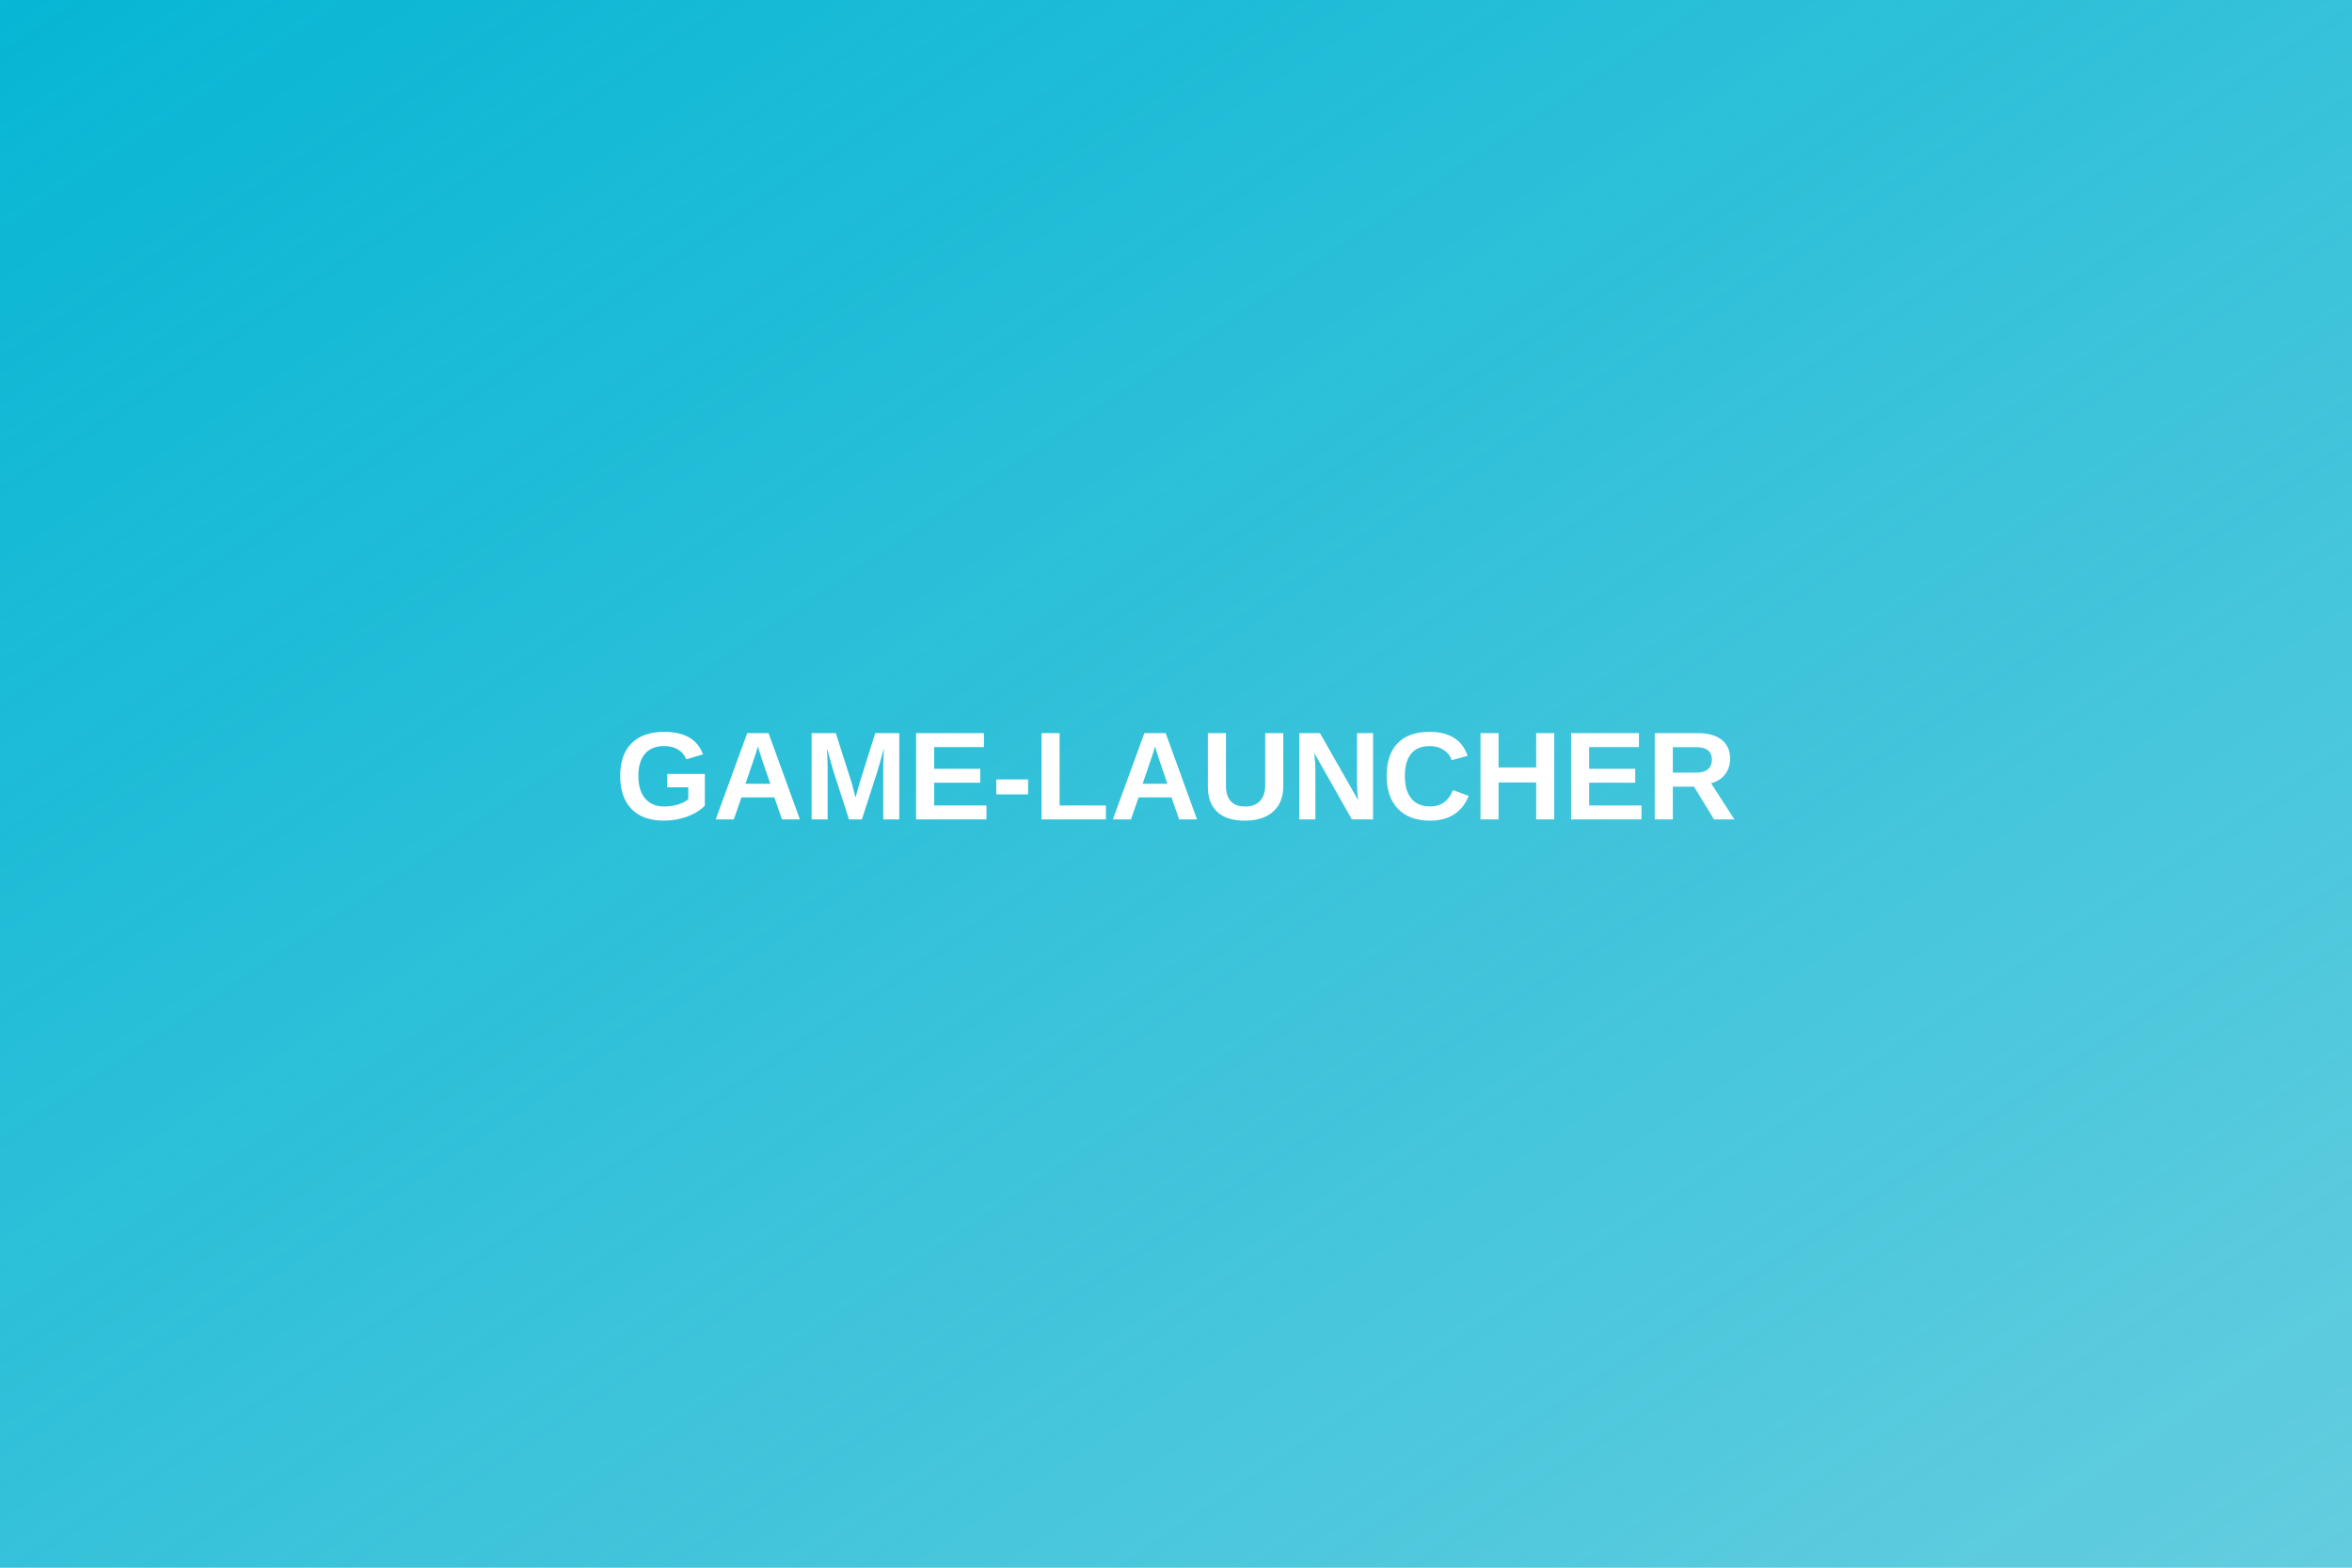
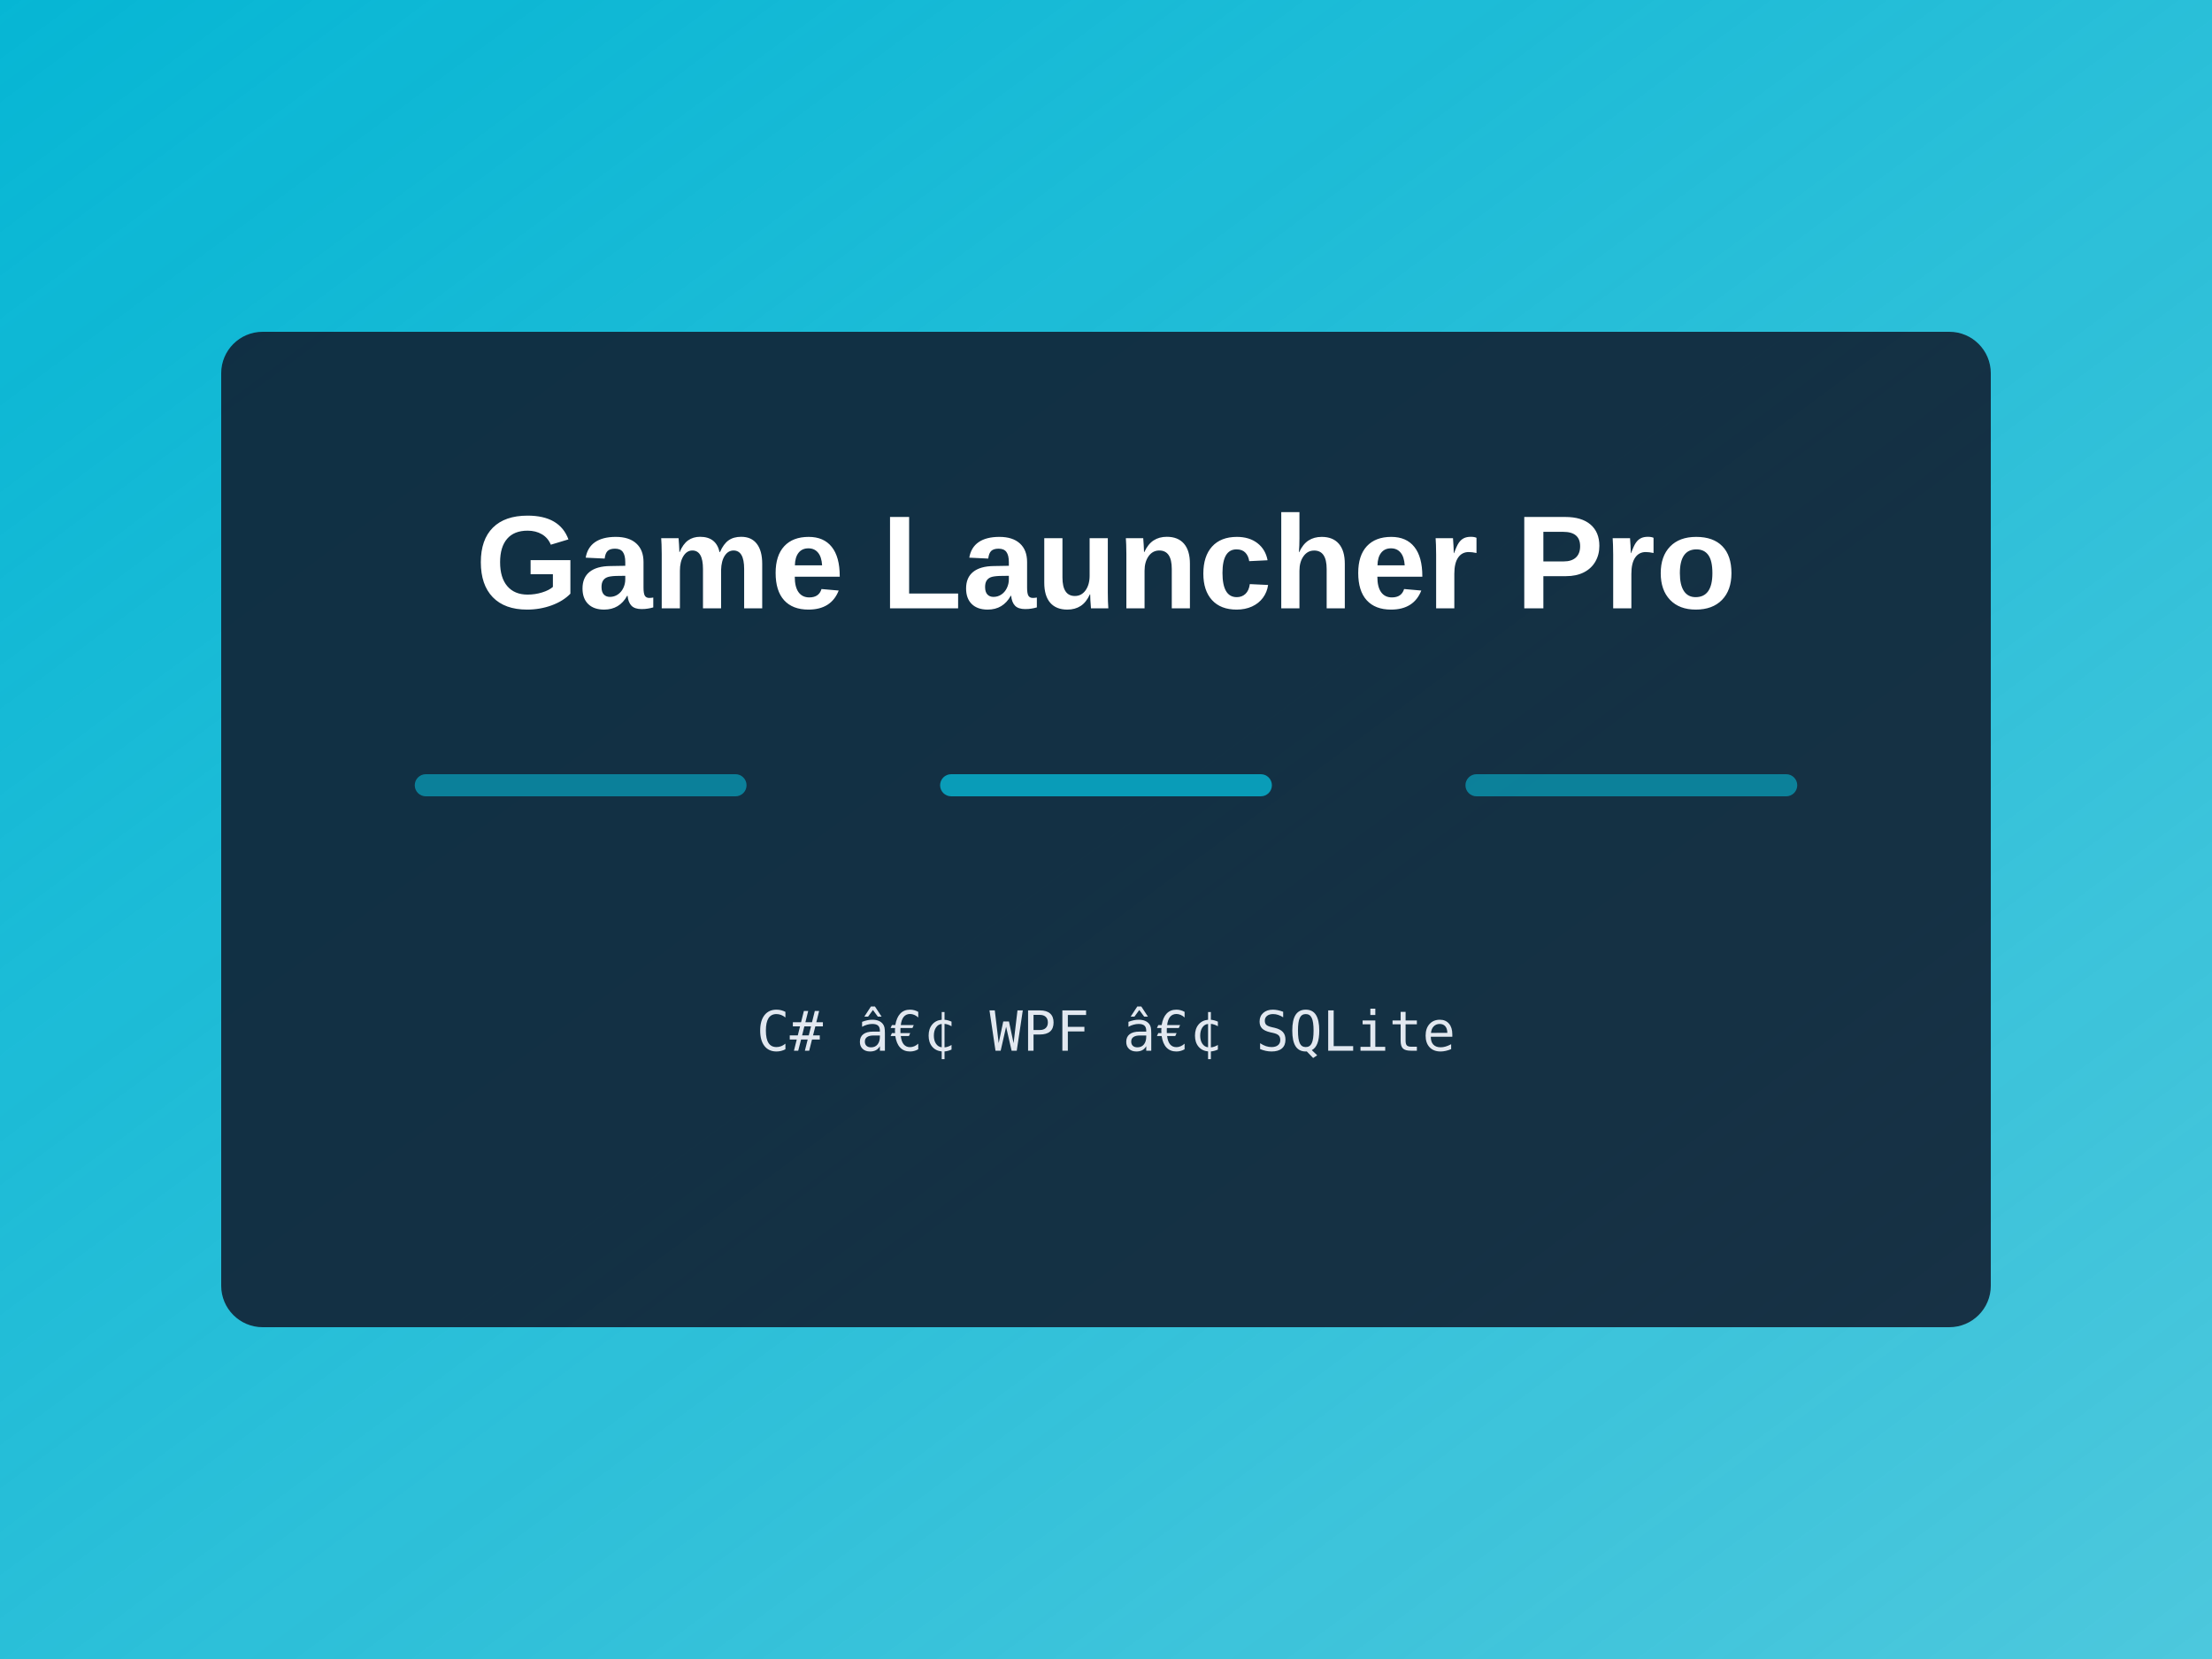
- <svg xmlns="http://www.w3.org/2000/svg" width="600" height="400">
+ <svg xmlns="http://www.w3.org/2000/svg" width="800" height="600">
  <defs>
-     <linearGradient id="grad18" x1="0%" y1="0%" x2="100%" y2="100%">
+     <linearGradient id="grad-game-launcher" x1="0%" y1="0%" x2="100%" y2="100%">
      <stop offset="0%" style="stop-color:#06b6d4;stop-opacity:1" />
-       <stop offset="100%" style="stop-color:#06b6d4;stop-opacity:0.6" />
+       <stop offset="100%" style="stop-color:#06b6d4;stop-opacity:0.7" />
    </linearGradient>
  </defs>
-   <rect width="600" height="400" fill="url(#grad18)" />
-   <text x="50%" y="50%" dominant-baseline="middle" text-anchor="middle" fill="white" font-size="32" font-family="Arial, sans-serif" font-weight="bold">GAME-LAUNCHER</text>
+   <rect width="800" height="600" fill="url(#grad-game-launcher)" />
+   <rect x="80" y="120" width="640" height="360" rx="15" fill="#0f172a" opacity="0.85" />
+   <text x="400" y="220" text-anchor="middle" fill="#ffffff" font-size="48" font-family="Arial, sans-serif" font-weight="bold">Game Launcher Pro</text>
+   <text x="400" y="380" text-anchor="middle" fill="#e2e8f0" font-size="20" font-family="monospace">C# â€¢ WPF â€¢ SQLite</text>
+   <rect x="150" y="280" width="120" height="8" rx="4" fill="#06b6d4" opacity="0.6" />
+   <rect x="340" y="280" width="120" height="8" rx="4" fill="#06b6d4" opacity="0.8" />
+   <rect x="530" y="280" width="120" height="8" rx="4" fill="#06b6d4" opacity="0.6" />
</svg>
